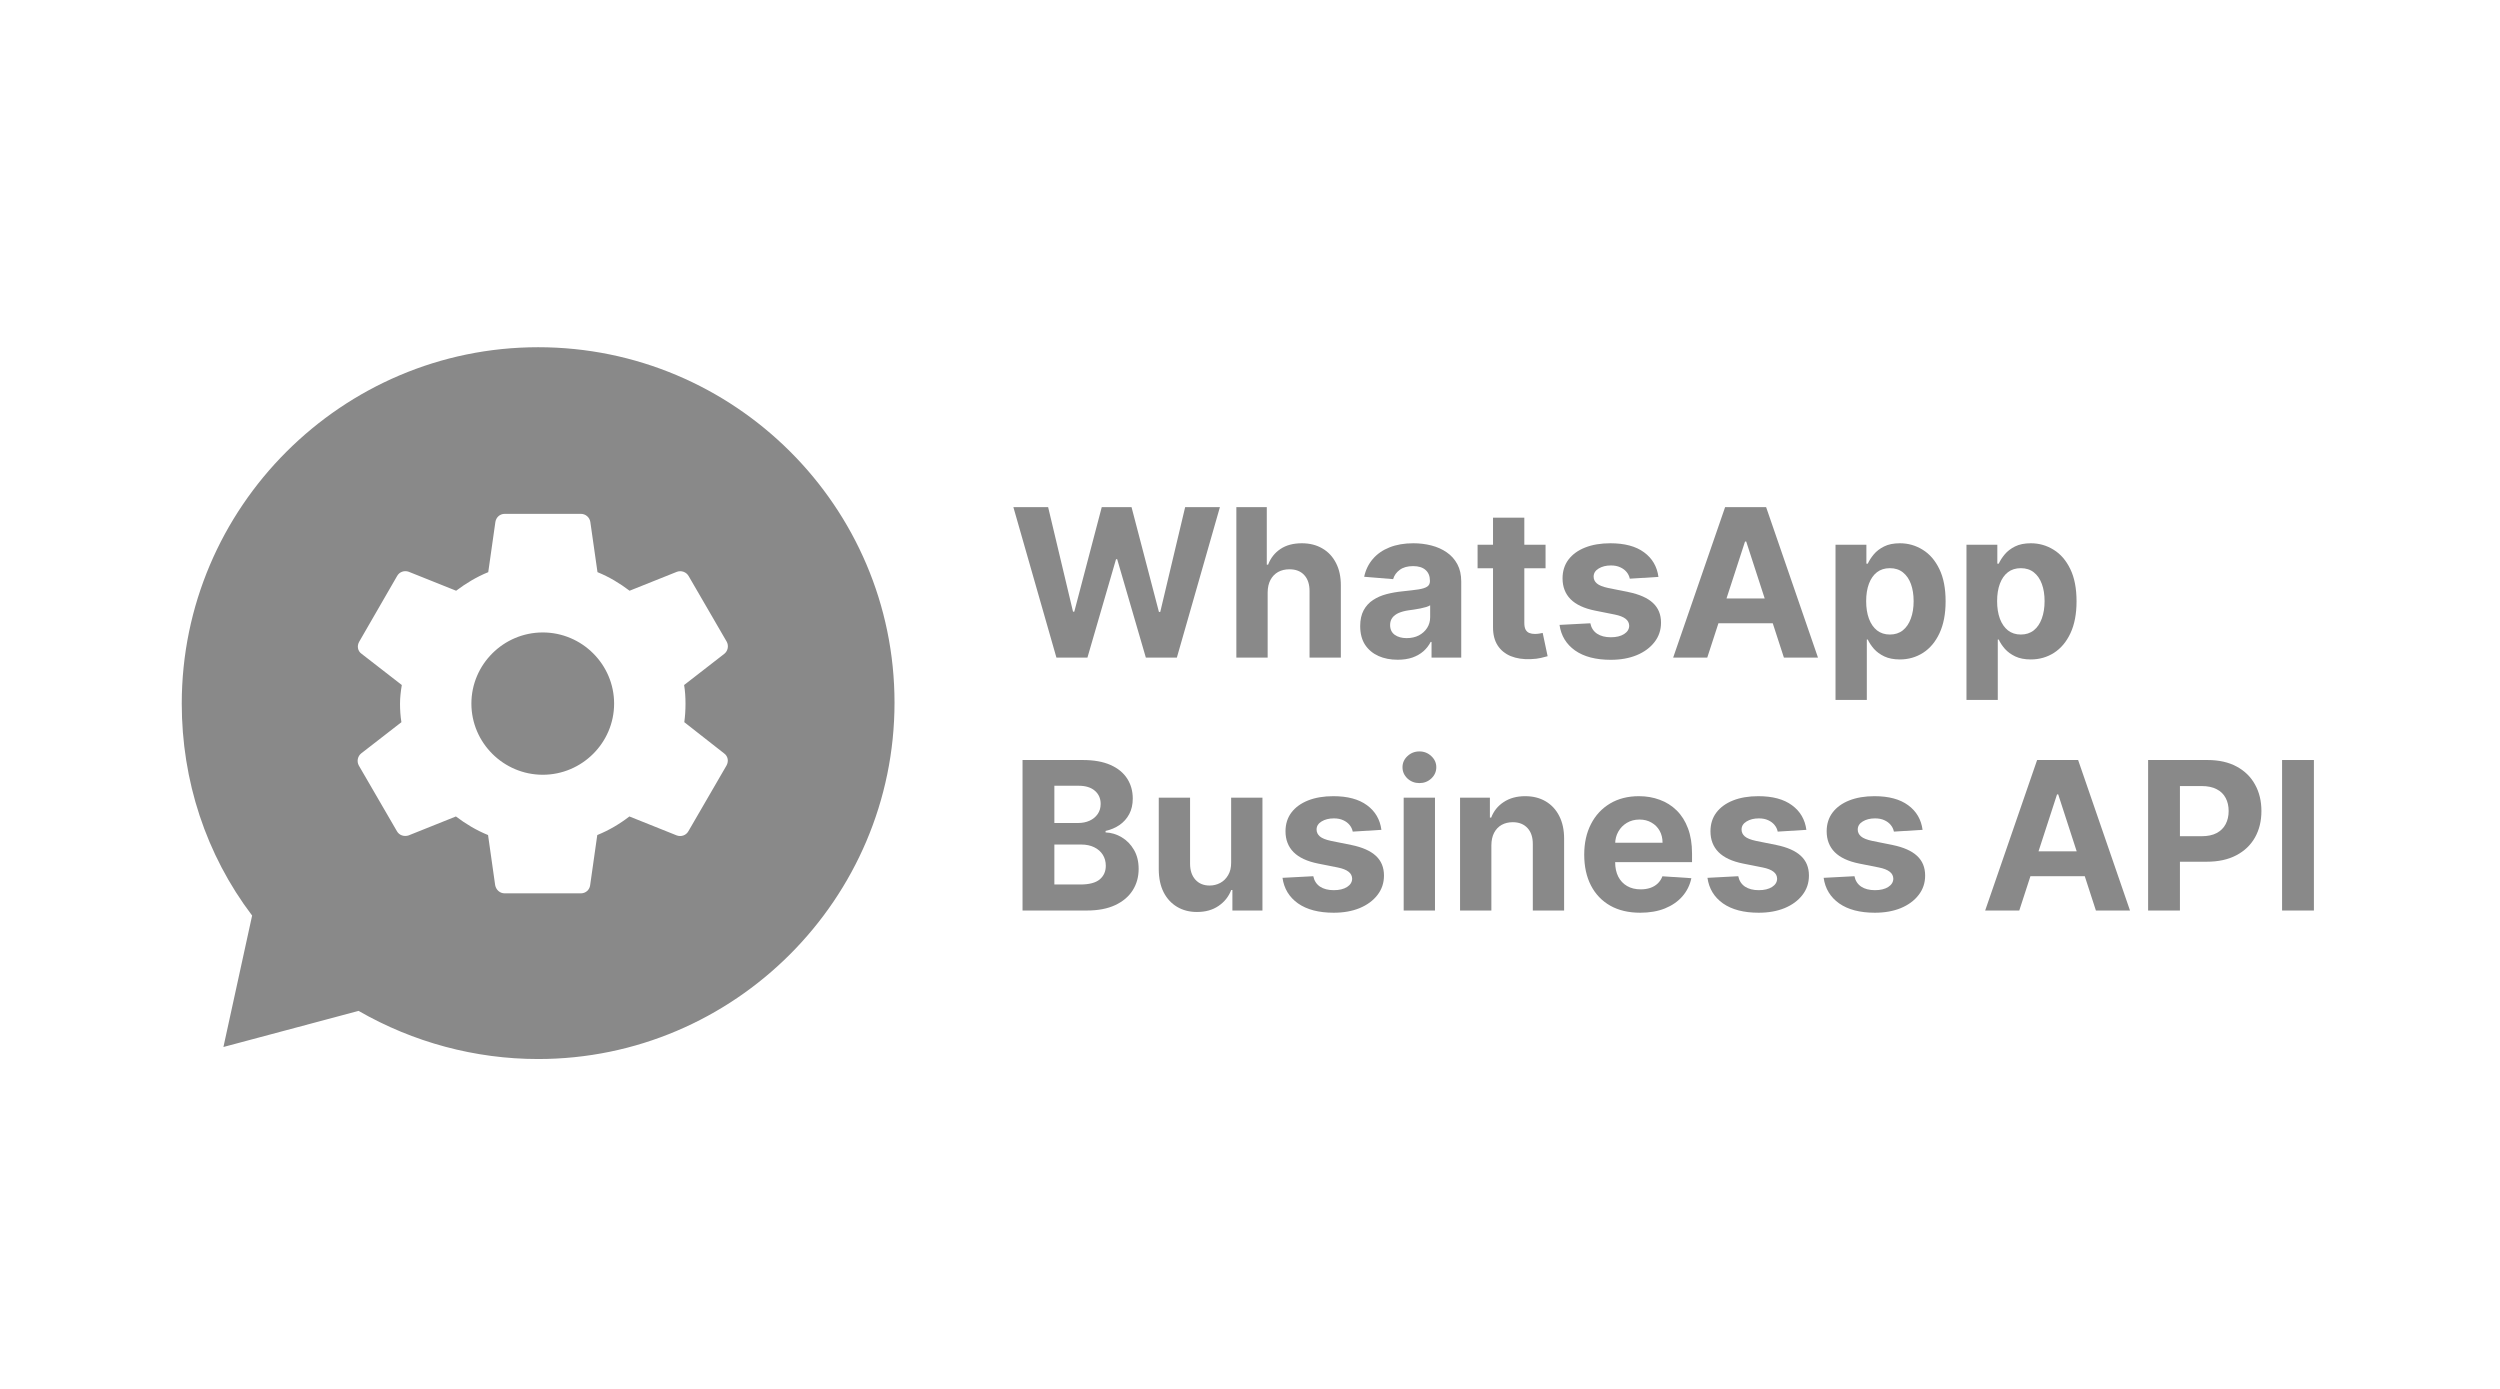
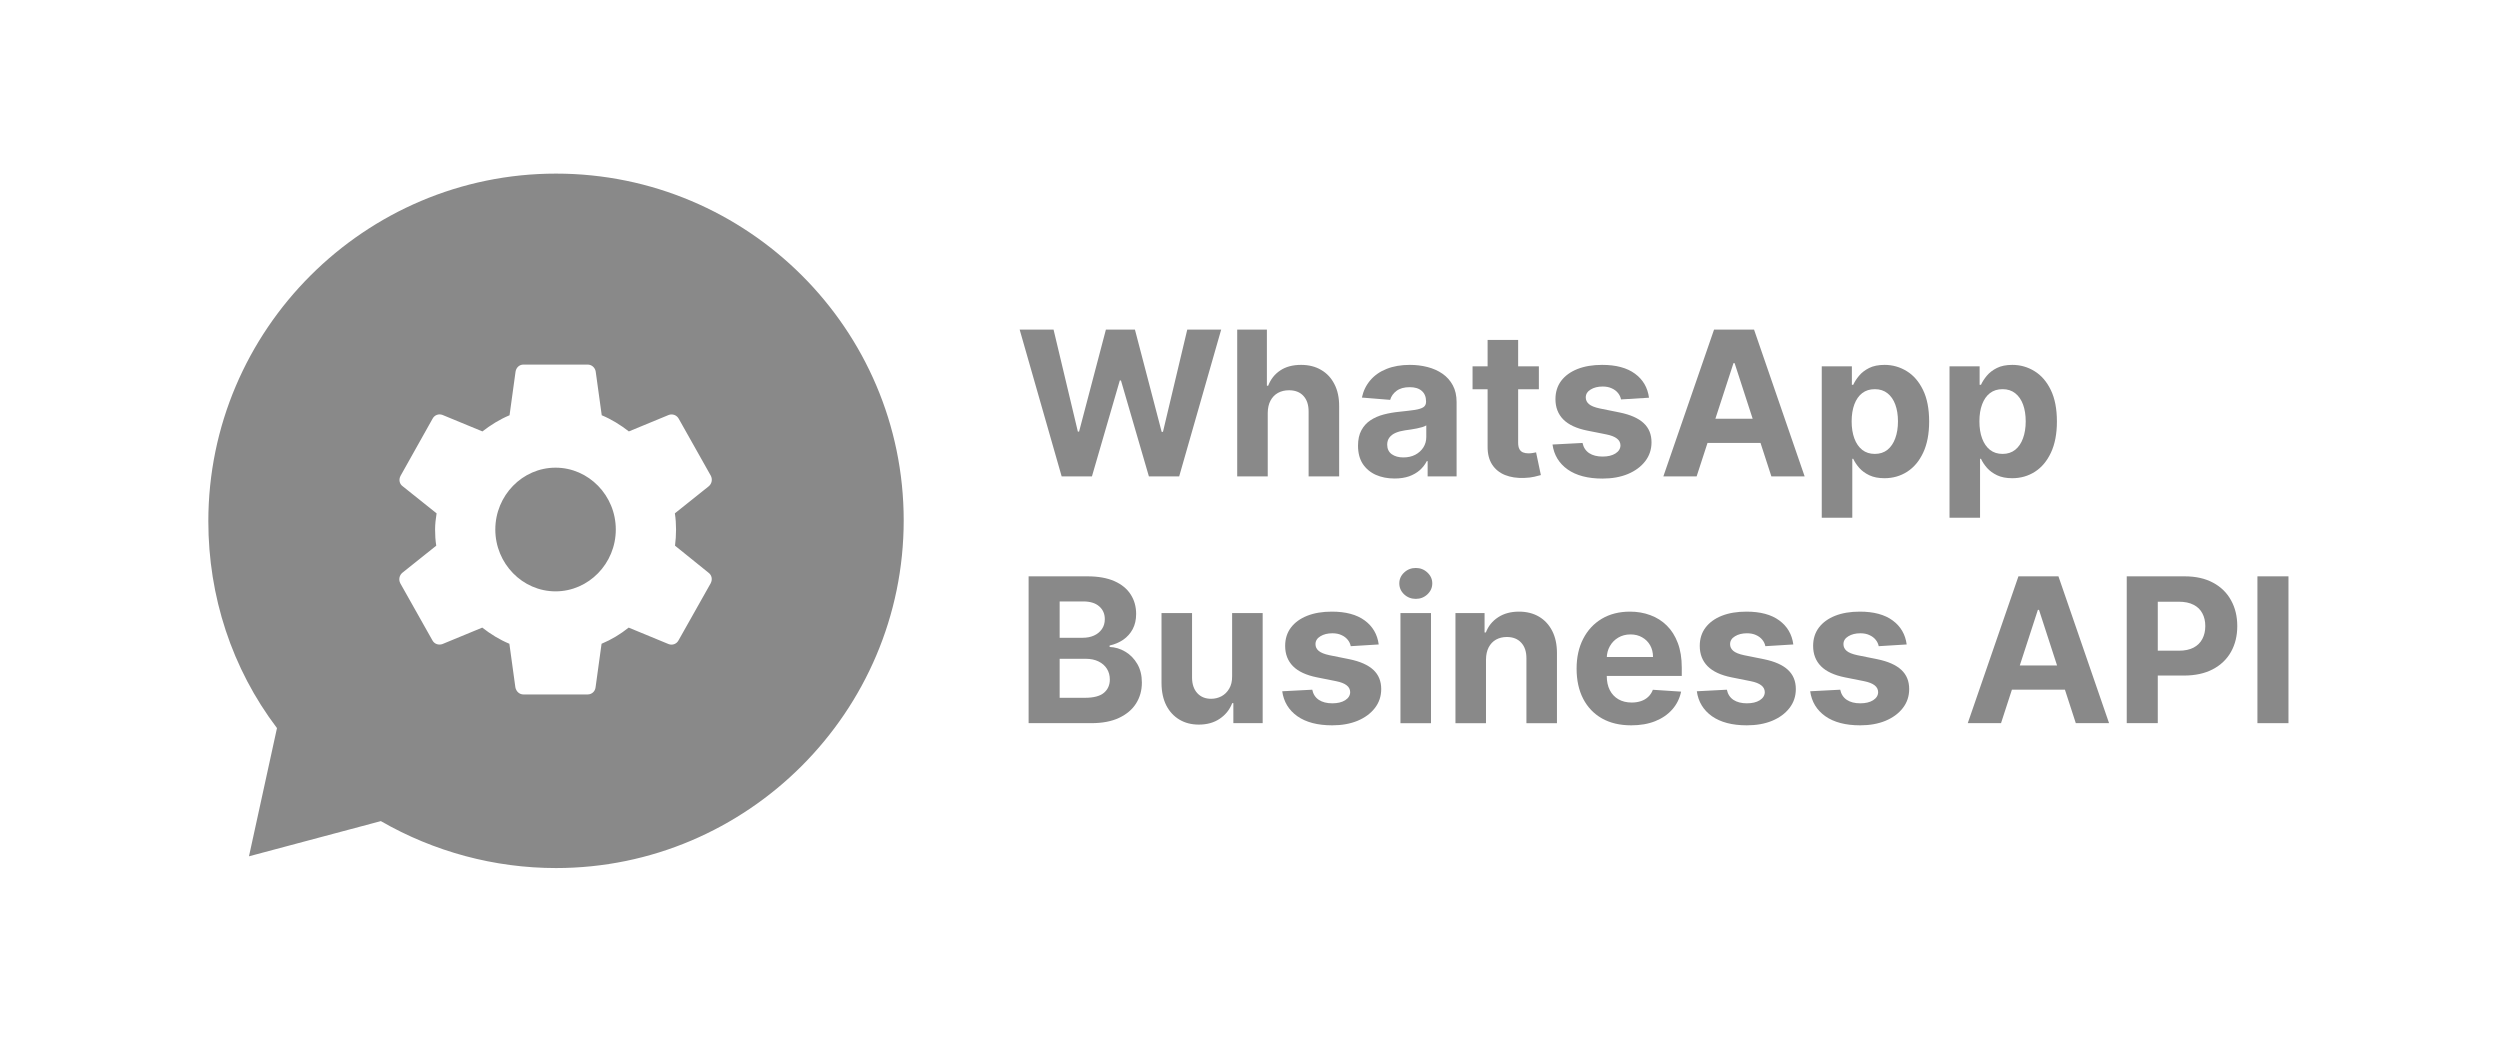
- <svg xmlns="http://www.w3.org/2000/svg" width="144" height="80" viewBox="0 0 144 80" fill="none">
-   <path d="M30.997 20C42.299 20 51.524 29.17 51.524 40.473C51.524 51.775 42.299 61 30.997 61C27.373 61 23.799 60.039 20.654 58.227L12.869 60.307L14.522 52.736C11.856 49.219 10.469 44.953 10.469 40.527C10.469 29.225 19.694 20 30.997 20ZM29.071 29.598C28.797 29.598 28.579 29.791 28.534 30.064L28.123 32.956C27.449 33.229 26.832 33.605 26.273 34.026L23.544 32.934C23.292 32.843 23.007 32.933 22.87 33.184L20.689 36.964C20.552 37.203 20.598 37.499 20.826 37.658L23.144 39.457C23.087 39.799 23.041 40.174 23.041 40.527C23.041 40.88 23.064 41.256 23.122 41.598L20.803 43.397C20.703 43.478 20.635 43.592 20.61 43.719C20.585 43.845 20.605 43.977 20.666 44.091L22.859 47.871C22.996 48.121 23.282 48.201 23.533 48.121L26.261 47.028C26.832 47.461 27.438 47.825 28.112 48.099L28.522 50.99C28.579 51.264 28.797 51.457 29.071 51.457H33.456C33.73 51.457 33.957 51.263 33.992 50.99L34.403 48.099C35.077 47.825 35.694 47.461 36.253 47.028L38.982 48.121C39.233 48.212 39.519 48.121 39.656 47.871L41.848 44.091C41.985 43.84 41.928 43.556 41.711 43.397L39.416 41.598C39.462 41.256 39.485 40.903 39.485 40.527C39.485 40.163 39.462 39.799 39.405 39.457L41.723 37.658C41.823 37.576 41.891 37.462 41.916 37.335C41.94 37.209 41.921 37.077 41.86 36.964L39.667 33.184C39.603 33.07 39.499 32.982 39.377 32.937C39.253 32.891 39.118 32.89 38.994 32.934L36.264 34.026C35.693 33.594 35.088 33.229 34.415 32.956L34.003 30.064C33.983 29.934 33.916 29.815 33.816 29.73C33.715 29.644 33.588 29.597 33.456 29.598H29.071ZM31.263 36.429C33.524 36.429 35.373 38.273 35.373 40.527C35.373 42.782 33.524 44.626 31.263 44.626C29.002 44.626 27.152 42.782 27.152 40.527C27.152 38.273 29.002 36.429 31.263 36.429Z" fill="#898989" />
-   <path d="M133.281 43.777V52.446H131.448V43.777H133.281Z" fill="#898989" />
-   <path d="M123.731 52.446V43.777H127.151C127.809 43.777 128.369 43.903 128.832 44.154C129.294 44.402 129.647 44.748 129.89 45.191C130.135 45.631 130.258 46.139 130.258 46.715C130.258 47.29 130.134 47.798 129.886 48.239C129.637 48.679 129.278 49.022 128.806 49.267C128.338 49.513 127.771 49.635 127.105 49.635H124.925V48.166H126.809C127.161 48.166 127.452 48.106 127.68 47.984C127.912 47.86 128.084 47.69 128.197 47.472C128.313 47.252 128.37 47 128.37 46.715C128.37 46.427 128.313 46.176 128.197 45.961C128.084 45.744 127.912 45.576 127.68 45.458C127.449 45.336 127.156 45.276 126.8 45.276H125.564V52.446H123.731Z" fill="#898989" />
-   <path d="M116.31 52.446H114.346L117.338 43.777H119.7L122.688 52.446H120.724L118.553 45.758H118.485L116.31 52.446ZM116.187 49.038H120.826V50.469H116.187V49.038Z" fill="#898989" />
-   <path d="M110.74 47.799L109.089 47.901C109.061 47.759 109 47.632 108.907 47.52C108.814 47.404 108.691 47.312 108.539 47.244C108.389 47.174 108.21 47.139 108.001 47.139C107.722 47.139 107.486 47.198 107.294 47.316C107.102 47.432 107.006 47.587 107.006 47.782C107.006 47.937 107.068 48.068 107.193 48.176C107.317 48.283 107.53 48.369 107.832 48.434L109.008 48.671C109.64 48.801 110.112 49.009 110.422 49.297C110.733 49.585 110.888 49.963 110.888 50.432C110.888 50.858 110.762 51.231 110.511 51.553C110.263 51.875 109.921 52.126 109.487 52.307C109.055 52.484 108.557 52.573 107.993 52.573C107.132 52.573 106.446 52.394 105.936 52.036C105.428 51.675 105.13 51.184 105.042 50.563L106.816 50.47C106.87 50.732 106.999 50.932 107.205 51.071C107.411 51.206 107.675 51.274 107.997 51.274C108.313 51.274 108.567 51.213 108.759 51.092C108.953 50.968 109.052 50.808 109.055 50.614C109.052 50.45 108.983 50.316 108.848 50.212C108.712 50.104 108.503 50.022 108.221 49.966L107.095 49.742C106.46 49.615 105.988 49.395 105.677 49.081C105.37 48.768 105.216 48.369 105.216 47.883C105.216 47.466 105.329 47.106 105.555 46.804C105.783 46.502 106.103 46.27 106.515 46.106C106.93 45.942 107.416 45.86 107.971 45.86C108.793 45.86 109.439 46.034 109.91 46.381C110.384 46.728 110.661 47.201 110.74 47.799Z" fill="#898989" />
-   <path d="M104.047 47.799L102.396 47.901C102.368 47.759 102.307 47.632 102.214 47.52C102.121 47.404 101.998 47.312 101.846 47.244C101.696 47.174 101.517 47.139 101.308 47.139C101.029 47.139 100.793 47.198 100.602 47.316C100.41 47.432 100.314 47.587 100.314 47.782C100.314 47.937 100.376 48.068 100.5 48.176C100.624 48.283 100.837 48.369 101.139 48.434L102.316 48.671C102.948 48.801 103.419 49.009 103.729 49.297C104.04 49.585 104.195 49.963 104.195 50.432C104.195 50.858 104.07 51.231 103.818 51.553C103.57 51.875 103.229 52.126 102.794 52.307C102.362 52.484 101.864 52.573 101.3 52.573C100.439 52.573 99.754 52.394 99.243 52.036C98.735 51.675 98.437 51.184 98.35 50.563L100.123 50.47C100.177 50.732 100.307 50.932 100.513 51.071C100.719 51.206 100.983 51.274 101.304 51.274C101.62 51.274 101.874 51.213 102.066 51.092C102.261 50.968 102.36 50.808 102.362 50.614C102.36 50.45 102.29 50.316 102.155 50.212C102.02 50.104 101.811 50.022 101.529 49.966L100.403 49.742C99.768 49.615 99.295 49.395 98.985 49.081C98.677 48.768 98.523 48.369 98.523 47.883C98.523 47.466 98.636 47.106 98.862 46.804C99.091 46.502 99.411 46.27 99.823 46.106C100.238 45.942 100.723 45.86 101.279 45.86C102.1 45.86 102.746 46.034 103.217 46.381C103.691 46.728 103.968 47.201 104.047 47.799Z" fill="#898989" />
-   <path d="M94.477 52.573C93.808 52.573 93.232 52.438 92.75 52.167C92.27 51.893 91.9 51.507 91.641 51.007C91.381 50.505 91.251 49.911 91.251 49.225C91.251 48.556 91.381 47.97 91.641 47.465C91.9 46.959 92.266 46.566 92.737 46.284C93.211 46.001 93.767 45.86 94.405 45.86C94.834 45.86 95.233 45.929 95.603 46.068C95.975 46.203 96.299 46.408 96.576 46.681C96.855 46.955 97.073 47.299 97.228 47.714C97.383 48.126 97.461 48.609 97.461 49.162V49.657H91.971V48.54H95.763C95.763 48.28 95.707 48.05 95.594 47.85C95.481 47.649 95.325 47.493 95.124 47.38C94.927 47.264 94.697 47.206 94.434 47.206C94.161 47.206 93.918 47.27 93.706 47.397C93.498 47.521 93.334 47.689 93.215 47.901C93.097 48.109 93.036 48.342 93.033 48.599V49.661C93.033 49.983 93.093 50.261 93.211 50.495C93.332 50.729 93.503 50.91 93.723 51.037C93.943 51.164 94.204 51.227 94.506 51.227C94.707 51.227 94.89 51.199 95.057 51.143C95.223 51.086 95.365 51.002 95.484 50.889C95.603 50.776 95.693 50.638 95.755 50.474L97.423 50.584C97.338 50.985 97.164 51.334 96.902 51.634C96.642 51.93 96.307 52.161 95.895 52.328C95.486 52.491 95.013 52.573 94.477 52.573Z" fill="#898989" />
-   <path d="M85.903 48.688V52.446H84.099V45.945H85.818V47.092H85.894C86.038 46.714 86.279 46.415 86.618 46.195C86.956 45.972 87.367 45.86 87.849 45.86C88.301 45.86 88.695 45.959 89.03 46.157C89.366 46.354 89.627 46.636 89.813 47.003C90 47.367 90.093 47.802 90.093 48.307V52.446H88.29V48.629C88.293 48.231 88.191 47.92 87.985 47.697C87.779 47.472 87.495 47.359 87.134 47.359C86.891 47.359 86.677 47.411 86.491 47.515C86.307 47.62 86.163 47.772 86.059 47.972C85.957 48.17 85.905 48.408 85.903 48.688Z" fill="#898989" />
-   <path d="M80.852 52.446V45.944H82.655V52.446H80.852ZM81.758 45.106C81.49 45.106 81.26 45.018 81.068 44.84C80.879 44.659 80.784 44.443 80.784 44.192C80.784 43.944 80.879 43.731 81.068 43.553C81.26 43.373 81.49 43.282 81.758 43.282C82.026 43.282 82.254 43.373 82.444 43.553C82.635 43.731 82.731 43.944 82.731 44.192C82.731 44.443 82.635 44.659 82.444 44.84C82.254 45.018 82.026 45.106 81.758 45.106Z" fill="#898989" />
-   <path d="M79.569 47.799L77.918 47.901C77.89 47.759 77.829 47.632 77.736 47.52C77.643 47.404 77.52 47.312 77.368 47.244C77.218 47.174 77.039 47.139 76.83 47.139C76.551 47.139 76.315 47.198 76.123 47.316C75.931 47.432 75.835 47.587 75.835 47.782C75.835 47.937 75.898 48.068 76.022 48.176C76.146 48.283 76.359 48.369 76.661 48.434L77.838 48.671C78.47 48.801 78.941 49.009 79.251 49.297C79.562 49.585 79.717 49.963 79.717 50.432C79.717 50.858 79.591 51.231 79.34 51.553C79.092 51.875 78.75 52.126 78.316 52.307C77.884 52.484 77.386 52.573 76.822 52.573C75.961 52.573 75.275 52.394 74.765 52.036C74.257 51.675 73.959 51.184 73.872 50.563L75.645 50.47C75.699 50.732 75.829 50.932 76.034 51.071C76.24 51.206 76.504 51.274 76.826 51.274C77.142 51.274 77.396 51.213 77.588 51.092C77.782 50.968 77.881 50.808 77.884 50.614C77.881 50.45 77.812 50.316 77.677 50.212C77.541 50.104 77.332 50.022 77.05 49.966L75.924 49.742C75.29 49.615 74.817 49.395 74.507 49.081C74.199 48.768 74.045 48.369 74.045 47.883C74.045 47.466 74.158 47.106 74.384 46.804C74.612 46.502 74.933 46.27 75.344 46.106C75.759 45.942 76.245 45.86 76.8 45.86C77.622 45.86 78.268 46.034 78.739 46.381C79.213 46.728 79.49 47.201 79.569 47.799Z" fill="#898989" />
-   <path d="M70.914 49.678V45.944H72.717V52.446H70.986V51.265H70.918C70.772 51.646 70.527 51.952 70.186 52.183C69.847 52.415 69.434 52.53 68.946 52.53C68.511 52.53 68.129 52.431 67.799 52.234C67.469 52.036 67.21 51.756 67.024 51.392C66.841 51.028 66.748 50.592 66.745 50.084V45.944H68.548V49.762C68.551 50.146 68.654 50.449 68.857 50.672C69.06 50.895 69.332 51.007 69.674 51.007C69.891 51.007 70.094 50.957 70.283 50.858C70.472 50.757 70.625 50.607 70.74 50.41C70.859 50.212 70.917 49.968 70.914 49.678Z" fill="#898989" />
-   <path d="M58.898 52.446V43.777H62.369C63.007 43.777 63.539 43.872 63.965 44.061C64.391 44.25 64.711 44.512 64.926 44.848C65.14 45.181 65.247 45.565 65.247 45.999C65.247 46.338 65.18 46.636 65.044 46.892C64.909 47.147 64.722 47.355 64.486 47.519C64.251 47.68 63.983 47.794 63.681 47.862V47.947C64.011 47.961 64.32 48.054 64.608 48.226C64.899 48.398 65.135 48.639 65.315 48.95C65.496 49.257 65.586 49.624 65.586 50.05C65.586 50.51 65.472 50.921 65.243 51.282C65.017 51.64 64.683 51.924 64.24 52.133C63.797 52.341 63.251 52.446 62.602 52.446H58.898ZM60.731 50.947H62.225C62.736 50.947 63.108 50.85 63.343 50.655C63.577 50.458 63.694 50.195 63.694 49.868C63.694 49.628 63.636 49.417 63.52 49.233C63.405 49.05 63.24 48.906 63.025 48.801C62.814 48.697 62.561 48.645 62.268 48.645H60.731V50.947ZM60.731 47.405H62.09C62.341 47.405 62.564 47.361 62.759 47.273C62.956 47.183 63.111 47.056 63.224 46.892C63.34 46.729 63.398 46.533 63.398 46.304C63.398 45.991 63.286 45.738 63.063 45.547C62.843 45.355 62.53 45.259 62.124 45.259H60.731V47.405Z" fill="#898989" />
-   <path d="M113.269 40.316V31.377H115.046V32.469H115.127C115.206 32.294 115.32 32.116 115.47 31.935C115.622 31.752 115.819 31.6 116.062 31.478C116.308 31.354 116.612 31.292 116.976 31.292C117.45 31.292 117.888 31.416 118.288 31.665C118.689 31.91 119.009 32.281 119.249 32.778C119.489 33.271 119.609 33.891 119.609 34.636C119.609 35.361 119.492 35.973 119.258 36.473C119.026 36.969 118.71 37.346 118.31 37.603C117.912 37.857 117.466 37.984 116.972 37.984C116.622 37.984 116.324 37.926 116.079 37.81C115.836 37.694 115.637 37.549 115.482 37.374C115.327 37.197 115.208 37.017 115.127 36.837H115.072V40.316H113.269ZM115.034 34.627C115.034 35.014 115.087 35.351 115.194 35.639C115.302 35.927 115.457 36.151 115.66 36.312C115.863 36.47 116.11 36.549 116.401 36.549C116.694 36.549 116.942 36.468 117.146 36.308C117.349 36.144 117.503 35.918 117.607 35.63C117.714 35.34 117.768 35.005 117.768 34.627C117.768 34.252 117.716 33.922 117.611 33.637C117.507 33.352 117.353 33.129 117.15 32.968C116.947 32.807 116.697 32.727 116.401 32.727C116.107 32.727 115.859 32.804 115.656 32.96C115.455 33.115 115.302 33.335 115.194 33.62C115.087 33.905 115.034 34.241 115.034 34.627Z" fill="#898989" />
-   <path d="M105.726 40.316V31.377H107.504V32.469H107.584C107.663 32.294 107.777 32.116 107.927 31.935C108.079 31.752 108.277 31.6 108.52 31.478C108.765 31.354 109.07 31.292 109.434 31.292C109.908 31.292 110.345 31.416 110.746 31.665C111.147 31.91 111.467 32.281 111.707 32.778C111.947 33.271 112.067 33.891 112.067 34.636C112.067 35.361 111.949 35.973 111.715 36.473C111.484 36.969 111.168 37.346 110.767 37.603C110.369 37.857 109.923 37.984 109.43 37.984C109.08 37.984 108.782 37.926 108.537 37.81C108.294 37.694 108.095 37.549 107.94 37.374C107.785 37.197 107.666 37.017 107.584 36.837H107.529V40.316H105.726ZM107.491 34.627C107.491 35.014 107.545 35.351 107.652 35.639C107.759 35.927 107.914 36.151 108.117 36.312C108.321 36.47 108.568 36.549 108.858 36.549C109.152 36.549 109.4 36.468 109.603 36.308C109.806 36.144 109.96 35.918 110.064 35.63C110.172 35.34 110.225 35.005 110.225 34.627C110.225 34.252 110.173 33.922 110.069 33.637C109.964 33.352 109.811 33.129 109.607 32.968C109.404 32.807 109.154 32.727 108.858 32.727C108.565 32.727 108.316 32.804 108.113 32.96C107.913 33.115 107.759 33.335 107.652 33.62C107.545 33.905 107.491 34.241 107.491 34.627Z" fill="#898989" />
-   <path d="M98.338 37.878H96.374L99.367 29.21H101.728L104.716 37.878H102.753L100.581 31.191H100.514L98.338 37.878ZM98.215 34.471H102.854V35.902H98.215V34.471Z" fill="#898989" />
-   <path d="M95.526 33.23L93.876 33.332C93.847 33.191 93.787 33.064 93.694 32.951C93.601 32.836 93.478 32.744 93.326 32.676C93.176 32.605 92.997 32.57 92.788 32.57C92.509 32.57 92.273 32.63 92.081 32.748C91.889 32.864 91.793 33.019 91.793 33.214C91.793 33.369 91.855 33.5 91.98 33.607C92.104 33.714 92.317 33.8 92.619 33.865L93.795 34.102C94.427 34.232 94.899 34.441 95.209 34.729C95.519 35.017 95.675 35.395 95.675 35.863C95.675 36.289 95.549 36.663 95.298 36.985C95.049 37.306 94.708 37.558 94.274 37.738C93.842 37.916 93.344 38.005 92.779 38.005C91.919 38.005 91.233 37.826 90.722 37.467C90.215 37.106 89.917 36.615 89.829 35.994L91.603 35.901C91.656 36.164 91.786 36.364 91.992 36.502C92.198 36.638 92.462 36.706 92.784 36.706C93.1 36.706 93.354 36.645 93.546 36.523C93.74 36.399 93.839 36.24 93.842 36.045C93.839 35.882 93.77 35.748 93.635 35.643C93.499 35.536 93.29 35.454 93.008 35.398L91.882 35.173C91.247 35.046 90.775 34.826 90.464 34.513C90.157 34.2 90.003 33.8 90.003 33.315C90.003 32.898 90.116 32.538 90.341 32.236C90.57 31.934 90.89 31.701 91.302 31.538C91.717 31.374 92.202 31.292 92.758 31.292C93.579 31.292 94.226 31.465 94.697 31.813C95.171 32.16 95.447 32.632 95.526 33.23Z" fill="#898989" />
-   <path d="M89.024 31.377V32.731H85.109V31.377H89.024ZM85.998 29.819H87.801V35.88C87.801 36.047 87.826 36.177 87.877 36.27C87.928 36.36 87.998 36.424 88.089 36.46C88.182 36.497 88.289 36.515 88.41 36.515C88.495 36.515 88.58 36.508 88.664 36.494C88.749 36.477 88.814 36.465 88.859 36.456L89.143 37.798C89.052 37.826 88.925 37.858 88.762 37.895C88.598 37.935 88.399 37.959 88.165 37.967C87.73 37.984 87.349 37.926 87.022 37.794C86.698 37.661 86.445 37.455 86.264 37.176C86.084 36.896 85.995 36.544 85.998 36.117V29.819Z" fill="#898989" />
-   <path d="M80.506 38.001C80.091 38.001 79.722 37.929 79.397 37.785C79.073 37.638 78.816 37.422 78.627 37.137C78.441 36.849 78.347 36.491 78.347 36.062C78.347 35.701 78.414 35.398 78.546 35.152C78.679 34.907 78.86 34.709 79.088 34.56C79.317 34.41 79.576 34.297 79.867 34.221C80.16 34.145 80.468 34.091 80.79 34.06C81.168 34.021 81.472 33.984 81.704 33.95C81.935 33.913 82.103 33.86 82.207 33.789C82.312 33.719 82.364 33.614 82.364 33.476V33.451C82.364 33.183 82.279 32.975 82.11 32.828C81.944 32.682 81.707 32.608 81.399 32.608C81.075 32.608 80.816 32.68 80.625 32.824C80.433 32.965 80.306 33.143 80.244 33.358L78.576 33.222C78.661 32.827 78.827 32.486 79.075 32.198C79.324 31.907 79.644 31.684 80.036 31.529C80.431 31.371 80.888 31.292 81.408 31.292C81.769 31.292 82.114 31.334 82.445 31.419C82.778 31.504 83.072 31.635 83.329 31.813C83.589 31.99 83.793 32.219 83.943 32.498C84.093 32.775 84.167 33.106 84.167 33.493V37.878H82.457V36.976H82.406C82.302 37.179 82.162 37.359 81.987 37.514C81.812 37.666 81.602 37.786 81.357 37.874C81.111 37.958 80.828 38.001 80.506 38.001ZM81.022 36.756C81.288 36.756 81.522 36.704 81.725 36.6C81.928 36.492 82.088 36.349 82.203 36.168C82.319 35.987 82.377 35.783 82.377 35.554V34.864C82.32 34.901 82.243 34.935 82.144 34.966C82.048 34.994 81.939 35.021 81.818 35.046C81.697 35.069 81.576 35.09 81.454 35.11C81.333 35.127 81.223 35.142 81.124 35.156C80.912 35.187 80.728 35.237 80.57 35.304C80.412 35.372 80.289 35.464 80.201 35.58C80.114 35.693 80.07 35.834 80.07 36.003C80.07 36.248 80.159 36.436 80.337 36.566C80.517 36.693 80.746 36.756 81.022 36.756Z" fill="#898989" />
-   <path d="M73.017 34.12V37.878H71.214V29.21H72.967V32.524H73.043C73.19 32.14 73.427 31.84 73.754 31.622C74.081 31.402 74.492 31.292 74.986 31.292C75.437 31.292 75.831 31.391 76.166 31.589C76.505 31.783 76.767 32.064 76.954 32.431C77.143 32.795 77.236 33.231 77.233 33.739V37.878H75.43V34.06C75.433 33.66 75.331 33.348 75.125 33.125C74.922 32.902 74.637 32.791 74.27 32.791C74.025 32.791 73.808 32.843 73.618 32.947C73.432 33.052 73.285 33.204 73.178 33.404C73.074 33.602 73.02 33.84 73.017 34.12Z" fill="#898989" />
-   <path d="M60.85 37.878L58.37 29.21H60.372L61.806 35.233H61.879L63.461 29.21H65.176L66.754 35.246H66.831L68.265 29.21H70.267L67.787 37.878H66.001L64.35 32.211H64.283L62.636 37.878H60.85Z" fill="#898989" />
+ <svg xmlns="http://www.w3.org/2000/svg" width="144" height="60" viewBox="0 0 144 60" fill="none">
+   <path d="M32.026 10C43.053 10 52.053 18.947 52.053 29.974C52.053 41.001 43.053 50 32.026 50C28.491 50 25.005 49.063 21.936 47.296L14.341 49.323L15.954 41.938C13.353 38.506 12 34.344 12 30.026C12 19 20.999 10 32.026 10ZM30.149 21C29.918 21 29.735 21.168 29.696 21.405L29.35 23.919C28.781 24.156 28.26 24.483 27.788 24.85L25.485 23.899C25.273 23.82 25.032 23.899 24.916 24.117L23.075 27.402C22.959 27.61 22.999 27.867 23.191 28.006L25.148 29.569C25.099 29.866 25.061 30.193 25.061 30.5C25.061 30.807 25.08 31.134 25.128 31.431L23.172 32.994C23.088 33.066 23.03 33.164 23.009 33.274C22.988 33.385 23.005 33.499 23.057 33.598L24.906 36.883C25.022 37.1 25.264 37.17 25.476 37.101L27.778 36.15C28.26 36.526 28.771 36.844 29.34 37.081L29.686 39.595C29.735 39.832 29.918 40 30.149 40H33.851C34.082 40 34.275 39.832 34.304 39.595L34.65 37.081C35.219 36.844 35.74 36.526 36.212 36.15L38.515 37.101C38.727 37.18 38.968 37.1 39.084 36.883L40.935 33.598C41.05 33.38 41.001 33.133 40.818 32.994L38.881 31.431C38.919 31.134 38.94 30.827 38.94 30.5C38.94 30.183 38.92 29.866 38.872 29.569L40.828 28.006C40.912 27.934 40.97 27.836 40.991 27.726C41.012 27.616 40.995 27.501 40.943 27.402L39.094 24.117C39.039 24.018 38.952 23.942 38.848 23.902C38.744 23.863 38.629 23.861 38.524 23.899L36.222 24.85C35.74 24.474 35.229 24.156 34.66 23.919L34.313 21.405C34.296 21.292 34.24 21.19 34.155 21.115C34.07 21.041 33.962 21 33.851 21H30.149ZM32 26.938C33.908 26.938 35.47 28.541 35.47 30.5C35.47 32.459 33.908 34.062 32 34.062C30.092 34.062 28.53 32.459 28.53 30.5C28.53 28.541 30.092 26.938 32 26.938Z" fill="#898989" />
+   <path d="M131.816 33.197V41.654H130.028V33.197H131.816Z" fill="#898989" />
+   <path d="M122.5 41.654V33.197H125.836C126.478 33.197 127.024 33.32 127.476 33.565C127.927 33.807 128.271 34.144 128.508 34.577C128.747 35.006 128.867 35.502 128.867 36.063C128.867 36.625 128.746 37.12 128.504 37.55C128.261 37.979 127.91 38.314 127.451 38.553C126.994 38.793 126.44 38.912 125.791 38.912H123.664V37.48H125.502C125.846 37.48 126.129 37.42 126.352 37.302C126.578 37.181 126.746 37.014 126.856 36.802C126.969 36.588 127.025 36.341 127.025 36.063C127.025 35.782 126.969 35.537 126.856 35.328C126.746 35.116 126.578 34.952 126.352 34.837C126.127 34.718 125.84 34.659 125.493 34.659H124.288V41.654H122.5Z" fill="#898989" />
+   <path d="M115.259 41.654H113.343L116.262 33.197H118.566L121.482 41.654H119.566L117.447 35.13H117.381L115.259 41.654ZM115.139 38.33H119.665V39.726H115.139V38.33Z" fill="#898989" />
+   <path d="M109.825 37.121L108.214 37.22C108.187 37.082 108.127 36.958 108.037 36.848C107.946 36.736 107.826 36.646 107.677 36.58C107.531 36.511 107.357 36.477 107.153 36.477C106.88 36.477 106.651 36.535 106.463 36.65C106.276 36.763 106.183 36.914 106.183 37.104C106.183 37.256 106.243 37.384 106.364 37.488C106.485 37.593 106.693 37.677 106.988 37.74L108.136 37.971C108.752 38.098 109.212 38.302 109.515 38.583C109.818 38.864 109.969 39.232 109.969 39.689C109.969 40.105 109.847 40.47 109.602 40.784C109.359 41.097 109.026 41.342 108.602 41.519C108.181 41.692 107.695 41.779 107.145 41.779C106.305 41.779 105.636 41.604 105.138 41.254C104.642 40.902 104.352 40.423 104.266 39.817L105.997 39.727C106.049 39.983 106.176 40.178 106.377 40.313C106.578 40.445 106.835 40.511 107.149 40.511C107.457 40.511 107.705 40.452 107.892 40.334C108.082 40.212 108.178 40.057 108.181 39.867C108.178 39.707 108.111 39.577 107.979 39.475C107.847 39.37 107.643 39.29 107.368 39.235L106.269 39.016C105.65 38.892 105.189 38.678 104.886 38.372C104.586 38.066 104.436 37.677 104.436 37.203C104.436 36.796 104.546 36.445 104.766 36.151C104.989 35.856 105.302 35.629 105.703 35.469C106.108 35.309 106.582 35.23 107.124 35.23C107.925 35.23 108.556 35.399 109.015 35.737C109.478 36.076 109.748 36.537 109.825 37.121Z" fill="#898989" />
+   <path d="M103.295 37.121L101.685 37.22C101.657 37.082 101.598 36.958 101.507 36.848C101.416 36.736 101.297 36.646 101.148 36.58C101.002 36.511 100.827 36.477 100.623 36.477C100.351 36.477 100.121 36.535 99.934 36.65C99.747 36.763 99.653 36.914 99.653 37.104C99.653 37.256 99.714 37.384 99.835 37.488C99.956 37.593 100.164 37.677 100.458 37.74L101.606 37.971C102.223 38.098 102.683 38.302 102.985 38.583C103.288 38.864 103.44 39.232 103.44 39.689C103.44 40.105 103.317 40.47 103.072 40.784C102.83 41.097 102.497 41.342 102.073 41.519C101.652 41.692 101.166 41.779 100.615 41.779C99.776 41.779 99.107 41.604 98.608 41.254C98.113 40.902 97.822 40.423 97.737 39.817L99.467 39.727C99.52 39.983 99.646 40.178 99.847 40.313C100.048 40.445 100.306 40.511 100.619 40.511C100.928 40.511 101.175 40.452 101.363 40.334C101.553 40.212 101.649 40.057 101.652 39.867C101.649 39.707 101.581 39.577 101.449 39.475C101.317 39.37 101.114 39.29 100.838 39.235L99.74 39.016C99.12 38.892 98.659 38.678 98.356 38.372C98.056 38.066 97.906 37.677 97.906 37.203C97.906 36.796 98.016 36.445 98.237 36.151C98.46 35.856 98.772 35.629 99.174 35.469C99.579 35.309 100.052 35.23 100.595 35.23C101.396 35.23 102.026 35.399 102.486 35.737C102.948 36.076 103.218 36.537 103.295 37.121Z" fill="#898989" />
+   <path d="M93.958 41.779C93.306 41.779 92.744 41.647 92.274 41.382C91.806 41.115 91.445 40.738 91.192 40.251C90.938 39.761 90.812 39.181 90.812 38.513C90.812 37.86 90.938 37.287 91.192 36.795C91.445 36.302 91.801 35.918 92.261 35.642C92.724 35.367 93.266 35.23 93.888 35.23C94.307 35.23 94.696 35.297 95.057 35.432C95.42 35.564 95.737 35.764 96.007 36.031C96.279 36.298 96.491 36.634 96.642 37.038C96.794 37.44 96.87 37.911 96.87 38.45V38.934H91.514V37.843H95.214C95.214 37.59 95.159 37.366 95.049 37.17C94.938 36.975 94.786 36.822 94.59 36.712C94.397 36.599 94.173 36.543 93.917 36.543C93.65 36.543 93.413 36.605 93.207 36.729C93.003 36.85 92.843 37.014 92.728 37.22C92.612 37.424 92.553 37.651 92.55 37.901V38.938C92.55 39.252 92.608 39.523 92.724 39.751C92.842 39.98 93.009 40.156 93.223 40.28C93.438 40.404 93.693 40.466 93.987 40.466C94.183 40.466 94.362 40.438 94.524 40.383C94.686 40.328 94.826 40.245 94.941 40.135C95.057 40.025 95.145 39.89 95.205 39.731L96.832 39.838C96.75 40.229 96.581 40.57 96.325 40.862C96.071 41.151 95.744 41.377 95.342 41.539C94.942 41.699 94.481 41.779 93.958 41.779Z" fill="#898989" />
+   <path d="M85.593 37.988V41.655H83.834V35.312H85.511V36.431H85.585C85.725 36.062 85.961 35.771 86.291 35.556C86.621 35.338 87.022 35.23 87.493 35.23C87.933 35.23 88.317 35.326 88.645 35.519C88.972 35.711 89.227 35.987 89.409 36.344C89.59 36.7 89.681 37.124 89.681 37.616V41.655H87.922V37.93C87.925 37.542 87.826 37.239 87.625 37.022C87.424 36.801 87.147 36.691 86.795 36.691C86.558 36.691 86.349 36.742 86.167 36.844C85.988 36.946 85.848 37.095 85.746 37.29C85.647 37.483 85.596 37.715 85.593 37.988Z" fill="#898989" />
+   <path d="M80.666 41.655V35.312H82.425V41.655H80.666ZM81.55 34.495C81.288 34.495 81.064 34.408 80.877 34.234C80.692 34.058 80.6 33.848 80.6 33.603C80.6 33.36 80.692 33.153 80.877 32.979C81.064 32.803 81.288 32.715 81.55 32.715C81.811 32.715 82.034 32.803 82.219 32.979C82.406 33.153 82.499 33.36 82.499 33.603C82.499 33.848 82.406 34.058 82.219 34.234C82.034 34.408 81.811 34.495 81.55 34.495Z" fill="#898989" />
+   <path d="M79.414 37.121L77.803 37.22C77.776 37.082 77.717 36.958 77.626 36.848C77.535 36.736 77.415 36.646 77.267 36.58C77.121 36.511 76.946 36.477 76.742 36.477C76.47 36.477 76.24 36.535 76.053 36.65C75.865 36.763 75.772 36.914 75.772 37.104C75.772 37.256 75.832 37.384 75.954 37.488C76.075 37.593 76.282 37.677 76.577 37.74L77.725 37.971C78.342 38.098 78.801 38.302 79.104 38.583C79.407 38.864 79.558 39.232 79.558 39.689C79.558 40.105 79.436 40.47 79.191 40.784C78.949 41.097 78.616 41.342 78.192 41.519C77.77 41.692 77.285 41.779 76.734 41.779C75.894 41.779 75.225 41.604 74.727 41.254C74.232 40.902 73.941 40.423 73.856 39.817L75.586 39.727C75.638 39.983 75.765 40.178 75.966 40.313C76.167 40.445 76.424 40.511 76.738 40.511C77.046 40.511 77.294 40.452 77.481 40.334C77.671 40.212 77.768 40.057 77.77 39.867C77.768 39.707 77.7 39.577 77.568 39.475C77.436 39.37 77.232 39.29 76.957 39.235L75.859 39.016C75.239 38.892 74.778 38.678 74.475 38.372C74.175 38.066 74.025 37.677 74.025 37.203C74.025 36.796 74.135 36.445 74.356 36.151C74.579 35.856 74.891 35.629 75.293 35.469C75.698 35.309 76.171 35.23 76.713 35.23C77.514 35.23 78.145 35.399 78.605 35.737C79.067 36.076 79.337 36.537 79.414 37.121Z" fill="#898989" />
+   <path d="M70.97 38.954V35.312H72.73V41.654H71.041V40.502H70.975C70.831 40.874 70.593 41.172 70.26 41.398C69.93 41.624 69.526 41.737 69.05 41.737C68.626 41.737 68.253 41.641 67.931 41.448C67.609 41.255 67.357 40.981 67.175 40.626C66.997 40.271 66.906 39.846 66.903 39.35V35.312H68.662V39.036C68.665 39.411 68.765 39.706 68.963 39.924C69.162 40.142 69.427 40.25 69.76 40.25C69.972 40.25 70.171 40.202 70.355 40.106C70.54 40.007 70.688 39.861 70.801 39.668C70.917 39.475 70.973 39.237 70.97 38.954Z" fill="#898989" />
+   <path d="M59.248 41.654V33.197H62.634C63.256 33.197 63.775 33.29 64.191 33.474C64.606 33.658 64.919 33.914 65.128 34.242C65.337 34.567 65.442 34.941 65.442 35.365C65.442 35.696 65.376 35.986 65.244 36.237C65.112 36.484 64.93 36.688 64.699 36.848C64.47 37.005 64.209 37.116 63.914 37.182V37.265C64.236 37.279 64.538 37.369 64.818 37.537C65.102 37.705 65.332 37.941 65.508 38.243C65.684 38.544 65.772 38.901 65.772 39.317C65.772 39.766 65.661 40.166 65.438 40.519C65.218 40.868 64.891 41.145 64.459 41.349C64.027 41.553 63.494 41.654 62.861 41.654H59.248ZM61.036 40.193H62.494C62.992 40.193 63.355 40.098 63.584 39.908C63.812 39.715 63.926 39.459 63.926 39.139C63.926 38.906 63.87 38.699 63.757 38.52C63.644 38.341 63.483 38.201 63.274 38.099C63.068 37.997 62.821 37.946 62.535 37.946H61.036V40.193ZM61.036 36.736H62.361C62.606 36.736 62.824 36.694 63.014 36.608C63.207 36.52 63.358 36.396 63.468 36.237C63.581 36.077 63.637 35.886 63.637 35.663C63.637 35.357 63.529 35.111 63.311 34.923C63.096 34.736 62.791 34.643 62.395 34.643H61.036V36.736Z" fill="#898989" />
+   <path d="M112.292 29.82V21.099H114.026V22.165H114.105C114.182 21.994 114.293 21.82 114.439 21.644C114.588 21.465 114.781 21.317 115.017 21.198C115.257 21.077 115.554 21.017 115.909 21.017C116.372 21.017 116.798 21.138 117.189 21.38C117.58 21.619 117.893 21.982 118.127 22.466C118.361 22.948 118.478 23.552 118.478 24.279C118.478 24.986 118.363 25.584 118.135 26.071C117.909 26.555 117.601 26.923 117.21 27.174C116.822 27.421 116.387 27.545 115.905 27.545C115.564 27.545 115.273 27.489 115.034 27.376C114.797 27.263 114.603 27.121 114.452 26.951C114.3 26.777 114.184 26.602 114.105 26.426H114.051V29.82H112.292ZM114.014 24.27C114.014 24.648 114.066 24.977 114.171 25.258C114.275 25.538 114.427 25.757 114.625 25.914C114.823 26.068 115.064 26.145 115.348 26.145C115.634 26.145 115.876 26.067 116.074 25.91C116.273 25.75 116.423 25.53 116.524 25.249C116.629 24.966 116.681 24.639 116.681 24.27C116.681 23.904 116.63 23.582 116.529 23.304C116.427 23.026 116.277 22.809 116.078 22.652C115.88 22.495 115.637 22.416 115.348 22.416C115.061 22.416 114.819 22.492 114.621 22.644C114.425 22.795 114.275 23.01 114.171 23.288C114.066 23.566 114.014 23.893 114.014 24.27Z" fill="#898989" />
+   <path d="M104.933 29.82V21.099H106.668V22.165H106.746C106.823 21.994 106.935 21.82 107.081 21.644C107.229 21.465 107.422 21.317 107.659 21.198C107.898 21.077 108.196 21.017 108.551 21.017C109.013 21.017 109.44 21.138 109.831 21.38C110.222 21.619 110.534 21.982 110.768 22.466C111.002 22.948 111.119 23.552 111.119 24.279C111.119 24.986 111.005 25.584 110.776 26.071C110.551 26.555 110.242 26.923 109.851 27.174C109.463 27.421 109.028 27.545 108.547 27.545C108.205 27.545 107.915 27.489 107.675 27.376C107.438 27.263 107.244 27.121 107.093 26.951C106.942 26.777 106.826 26.602 106.746 26.426H106.692V29.82H104.933ZM106.655 24.27C106.655 24.648 106.708 24.977 106.812 25.258C106.917 25.538 107.068 25.757 107.266 25.914C107.465 26.068 107.706 26.145 107.989 26.145C108.275 26.145 108.518 26.067 108.716 25.91C108.914 25.75 109.064 25.53 109.166 25.249C109.271 24.966 109.323 24.639 109.323 24.27C109.323 23.904 109.272 23.582 109.17 23.304C109.068 23.026 108.918 22.809 108.72 22.652C108.522 22.495 108.278 22.416 107.989 22.416C107.703 22.416 107.461 22.492 107.262 22.644C107.067 22.795 106.917 23.01 106.812 23.288C106.708 23.566 106.655 23.893 106.655 24.27Z" fill="#898989" />
+   <path d="M97.725 27.442H95.809L98.729 18.985H101.033L103.948 27.442H102.032L99.914 20.918H99.848L97.725 27.442ZM97.606 24.118H102.132V25.514H97.606V24.118Z" fill="#898989" />
+   <path d="M94.982 22.908L93.372 23.007C93.344 22.869 93.285 22.745 93.194 22.635C93.104 22.522 92.984 22.433 92.835 22.367C92.689 22.298 92.514 22.264 92.311 22.264C92.038 22.264 91.808 22.322 91.621 22.437C91.434 22.55 91.34 22.701 91.34 22.891C91.34 23.043 91.401 23.171 91.522 23.275C91.643 23.38 91.851 23.464 92.146 23.527L93.293 23.759C93.91 23.885 94.37 24.089 94.673 24.37C94.976 24.65 95.127 25.019 95.127 25.476C95.127 25.892 95.004 26.257 94.76 26.571C94.517 26.884 94.184 27.129 93.76 27.306C93.339 27.479 92.853 27.566 92.302 27.566C91.463 27.566 90.794 27.391 90.296 27.041C89.8 26.689 89.51 26.21 89.424 25.604L91.154 25.514C91.207 25.77 91.334 25.965 91.534 26.1C91.735 26.232 91.993 26.298 92.307 26.298C92.615 26.298 92.863 26.239 93.05 26.12C93.24 25.999 93.336 25.844 93.339 25.654C93.336 25.494 93.269 25.363 93.137 25.262C93.004 25.157 92.801 25.077 92.525 25.022L91.427 24.803C90.808 24.679 90.347 24.465 90.044 24.159C89.744 23.854 89.594 23.464 89.594 22.99C89.594 22.583 89.704 22.232 89.924 21.937C90.147 21.643 90.459 21.416 90.861 21.256C91.266 21.096 91.74 21.017 92.282 21.017C93.083 21.017 93.713 21.186 94.173 21.524C94.636 21.863 94.905 22.324 94.982 22.908Z" fill="#898989" />
+   <path d="M88.639 21.099V22.421H84.819V21.099H88.639ZM85.686 19.58H87.445V25.493C87.445 25.655 87.47 25.782 87.52 25.873C87.569 25.961 87.638 26.023 87.726 26.059C87.817 26.095 87.922 26.113 88.04 26.113C88.123 26.113 88.205 26.106 88.288 26.092C88.37 26.075 88.434 26.063 88.478 26.055L88.754 27.364C88.666 27.391 88.542 27.423 88.383 27.459C88.223 27.497 88.029 27.521 87.8 27.529C87.376 27.545 87.005 27.489 86.686 27.36C86.369 27.23 86.123 27.029 85.946 26.757C85.77 26.484 85.683 26.14 85.686 25.724V19.58Z" fill="#898989" />
+   <path d="M80.329 27.562C79.924 27.562 79.563 27.491 79.247 27.351C78.93 27.208 78.68 26.997 78.495 26.719C78.313 26.439 78.222 26.089 78.222 25.67C78.222 25.318 78.287 25.022 78.417 24.783C78.546 24.543 78.722 24.35 78.945 24.204C79.168 24.059 79.421 23.948 79.705 23.874C79.991 23.8 80.291 23.747 80.605 23.717C80.974 23.679 81.271 23.643 81.497 23.61C81.723 23.574 81.887 23.522 81.989 23.453C82.09 23.384 82.141 23.282 82.141 23.147V23.123C82.141 22.861 82.059 22.659 81.894 22.516C81.731 22.372 81.5 22.301 81.2 22.301C80.883 22.301 80.631 22.371 80.444 22.511C80.257 22.649 80.133 22.823 80.073 23.032L78.445 22.9C78.528 22.514 78.691 22.181 78.933 21.9C79.175 21.617 79.487 21.399 79.87 21.248C80.256 21.094 80.701 21.017 81.208 21.017C81.56 21.017 81.898 21.058 82.22 21.14C82.545 21.223 82.832 21.351 83.083 21.524C83.336 21.698 83.536 21.921 83.682 22.194C83.828 22.463 83.9 22.787 83.9 23.164V27.442H82.232V26.562H82.183C82.081 26.761 81.945 26.935 81.774 27.087C81.603 27.235 81.398 27.352 81.159 27.438C80.919 27.52 80.642 27.562 80.329 27.562ZM80.832 26.348C81.091 26.348 81.32 26.297 81.518 26.195C81.716 26.09 81.871 25.95 81.984 25.774C82.097 25.597 82.154 25.398 82.154 25.175V24.502C82.099 24.538 82.023 24.571 81.927 24.601C81.833 24.628 81.727 24.655 81.609 24.679C81.49 24.701 81.372 24.722 81.254 24.741C81.135 24.758 81.028 24.773 80.931 24.787C80.725 24.817 80.545 24.865 80.39 24.931C80.236 24.997 80.117 25.087 80.031 25.2C79.946 25.31 79.903 25.447 79.903 25.613C79.903 25.852 79.99 26.035 80.163 26.162C80.34 26.286 80.562 26.348 80.832 26.348Z" fill="#898989" />
+   <path d="M73.022 23.775V27.442H71.263V18.985H72.973V22.219H73.047C73.191 21.844 73.422 21.551 73.741 21.339C74.06 21.124 74.461 21.017 74.943 21.017C75.383 21.017 75.767 21.113 76.095 21.306C76.425 21.496 76.681 21.77 76.863 22.128C77.047 22.483 77.138 22.908 77.135 23.404V27.442H75.376V23.718C75.379 23.327 75.28 23.023 75.079 22.805C74.881 22.587 74.603 22.479 74.245 22.479C74.005 22.479 73.793 22.53 73.609 22.632C73.427 22.733 73.284 22.882 73.18 23.078C73.078 23.27 73.025 23.503 73.022 23.775Z" fill="#898989" />
+   <path d="M61.152 27.442L58.732 18.985H60.685L62.085 24.861H62.155L63.7 18.985H65.372L66.912 24.874H66.987L68.386 18.985H70.34L67.92 27.442H66.177L64.567 21.913H64.501L62.895 27.442H61.152Z" fill="#898989" />
</svg>
